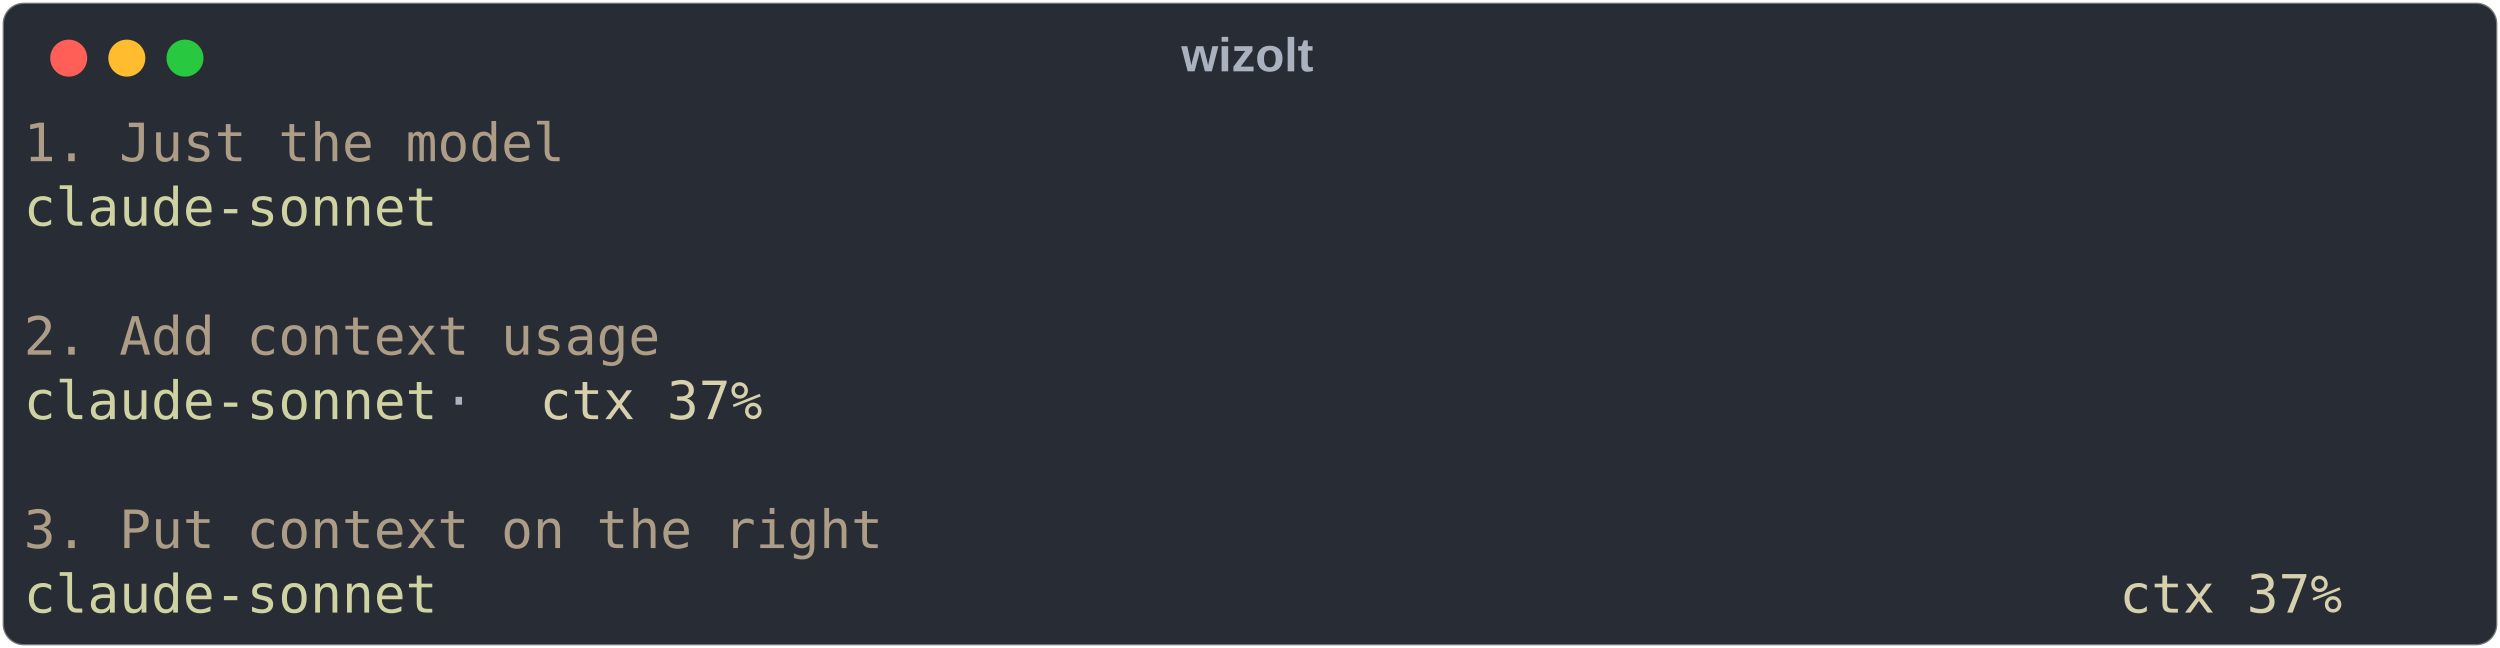
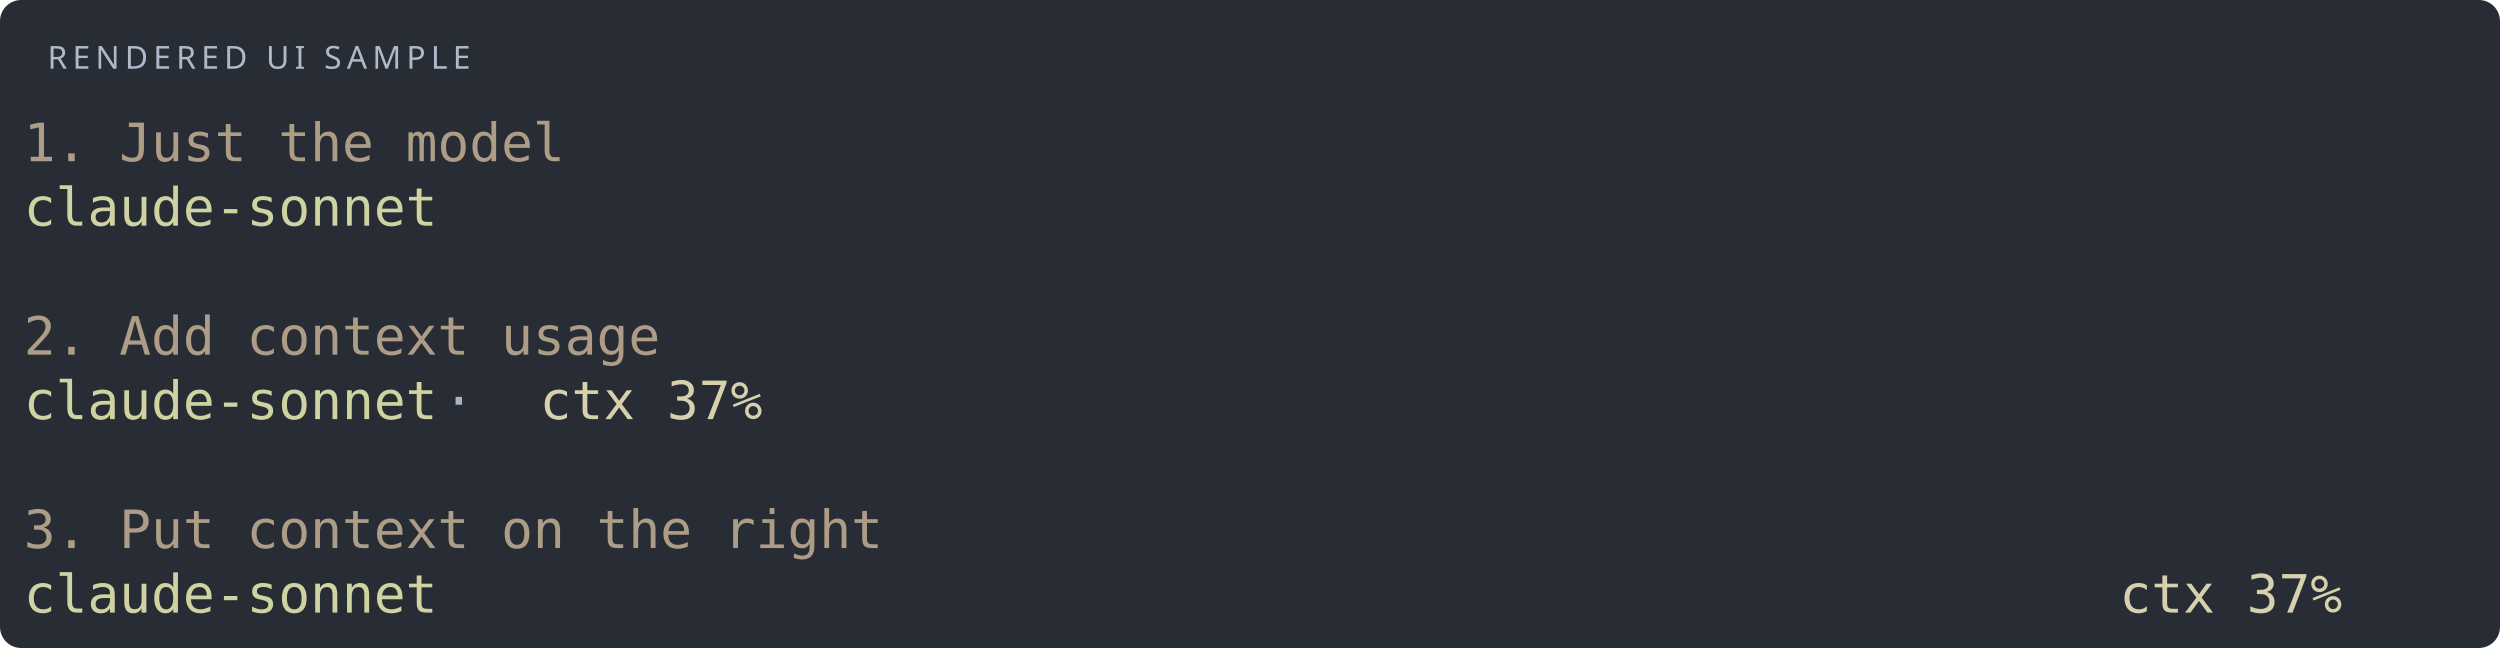
- <svg xmlns="http://www.w3.org/2000/svg" class="rich-terminal" viewBox="0 0 946 245.2">
+ <svg xmlns="http://www.w3.org/2000/svg" viewBox="0 0 946 245.2">
  <style>
- 
-     @font-face {
-         font-family: "Fira Code";
-         src: local("FiraCode-Regular"),
-                 url("https://cdnjs.cloudflare.com/ajax/libs/firacode/6.2.0/woff2/FiraCode-Regular.woff2") format("woff2"),
-                 url("https://cdnjs.cloudflare.com/ajax/libs/firacode/6.2.0/woff/FiraCode-Regular.woff") format("woff");
-         font-style: normal;
-         font-weight: 400;
-     }
-     @font-face {
-         font-family: "Fira Code";
-         src: local("FiraCode-Bold"),
-                 url("https://cdnjs.cloudflare.com/ajax/libs/firacode/6.2.0/woff2/FiraCode-Bold.woff2") format("woff2"),
-                 url("https://cdnjs.cloudflare.com/ajax/libs/firacode/6.2.0/woff/FiraCode-Bold.woff") format("woff");
-         font-style: bold;
-         font-weight: 700;
-     }
- 
-     .appearance-custom-statusbar-matrix {
-         font-family: Fira Code, monospace;
-         font-size: 20px;
-         line-height: 24.4px;
-         font-variant-east-asian: full-width;
-     }
- 
-     .appearance-custom-statusbar-title {
-         font-size: 18px;
-         font-weight: bold;
-         font-family: arial;
-     }
- 
-     .appearance-custom-statusbar-r1 { fill: #ad9d87 }
+ .appearance-custom-statusbar-matrix {font-family:monospace;font-size:20px;line-height:24.4px}
+ .appearance-custom-statusbar-r1 { fill: #ad9d87 }
.appearance-custom-statusbar-r2 { fill: #abb2bf }
.appearance-custom-statusbar-r3 { fill: #cfd3a2 }
.appearance-custom-statusbar-r4 { fill: #d6d0ad }
-     </style>
+ </style>
  <defs>
    <clipPath id="appearance-custom-statusbar-clip-terminal">
-       <rect x="0" y="0" width="926.2" height="194.2" />
+       <rect width="926.2" height="194.2" />
    </clipPath>
    <clipPath id="appearance-custom-statusbar-line-0">
      <rect x="0" y="1.5" width="927.2" height="24.65" />
    </clipPath>
    <clipPath id="appearance-custom-statusbar-line-1">
      <rect x="0" y="25.9" width="927.2" height="24.65" />
    </clipPath>
    <clipPath id="appearance-custom-statusbar-line-2">
      <rect x="0" y="50.3" width="927.2" height="24.65" />
    </clipPath>
    <clipPath id="appearance-custom-statusbar-line-3">
      <rect x="0" y="74.7" width="927.2" height="24.65" />
    </clipPath>
    <clipPath id="appearance-custom-statusbar-line-4">
      <rect x="0" y="99.1" width="927.2" height="24.65" />
    </clipPath>
    <clipPath id="appearance-custom-statusbar-line-5">
      <rect x="0" y="123.5" width="927.2" height="24.65" />
    </clipPath>
    <clipPath id="appearance-custom-statusbar-line-6">
      <rect x="0" y="147.9" width="927.2" height="24.65" />
    </clipPath>
  </defs>
-   <rect fill="#282c34" stroke="rgba(255,255,255,0.35)" stroke-width="1" x="1" y="1" width="944" height="243.2" rx="8" />
-   <text class="appearance-custom-statusbar-title" fill="#abb2bf" text-anchor="middle" x="472" y="27">wizolt</text>
-   <g transform="translate(26,22)">
-     <circle cx="0" cy="0" r="7" fill="#ff5f57" />
-     <circle cx="22" cy="0" r="7" fill="#febc2e" />
-     <circle cx="44" cy="0" r="7" fill="#28c840" />
-   </g>
+   <rect width="946" height="245.2" rx="8" fill="#282c34" />
+   <text x="18" y="26" fill="#aebac9" font-family="sans-serif" font-size="12" letter-spacing="2">RENDERED UI SAMPLE</text>
  <g transform="translate(9, 41)" clip-path="url(#appearance-custom-statusbar-clip-terminal)">
    <g class="appearance-custom-statusbar-matrix">
      <text class="appearance-custom-statusbar-r1" x="0" y="20" textLength="207.4" clip-path="url(#appearance-custom-statusbar-line-0)">1. Just the model</text>
      <text class="appearance-custom-statusbar-r2" x="927.2" y="20" textLength="12.2" clip-path="url(#appearance-custom-statusbar-line-0)">
</text>
      <text class="appearance-custom-statusbar-r3" x="0" y="44.4" textLength="158.6" clip-path="url(#appearance-custom-statusbar-line-1)">claude-sonnet</text>
      <text class="appearance-custom-statusbar-r2" x="927.2" y="44.4" textLength="12.2" clip-path="url(#appearance-custom-statusbar-line-1)">
</text>
      <text class="appearance-custom-statusbar-r2" x="927.2" y="68.8" textLength="12.2" clip-path="url(#appearance-custom-statusbar-line-2)">
</text>
      <text class="appearance-custom-statusbar-r1" x="0" y="93.2" textLength="244" clip-path="url(#appearance-custom-statusbar-line-3)">2. Add context usage</text>
      <text class="appearance-custom-statusbar-r2" x="927.2" y="93.2" textLength="12.2" clip-path="url(#appearance-custom-statusbar-line-3)">
</text>
      <text class="appearance-custom-statusbar-r3" x="0" y="117.6" textLength="158.6" clip-path="url(#appearance-custom-statusbar-line-4)">claude-sonnet</text>
      <text class="appearance-custom-statusbar-r2" x="158.6" y="117.6" textLength="36.6" clip-path="url(#appearance-custom-statusbar-line-4)"> · </text>
      <text class="appearance-custom-statusbar-r4" x="195.2" y="117.6" textLength="85.4" clip-path="url(#appearance-custom-statusbar-line-4)">ctx 37%</text>
      <text class="appearance-custom-statusbar-r2" x="927.2" y="117.6" textLength="12.2" clip-path="url(#appearance-custom-statusbar-line-4)">
</text>
      <text class="appearance-custom-statusbar-r2" x="927.2" y="142" textLength="12.2" clip-path="url(#appearance-custom-statusbar-line-5)">
</text>
      <text class="appearance-custom-statusbar-r1" x="0" y="166.4" textLength="329.4" clip-path="url(#appearance-custom-statusbar-line-6)">3. Put context on the right</text>
      <text class="appearance-custom-statusbar-r2" x="927.2" y="166.4" textLength="12.2" clip-path="url(#appearance-custom-statusbar-line-6)">
</text>
      <text class="appearance-custom-statusbar-r3" x="0" y="190.8" textLength="158.6" clip-path="url(#appearance-custom-statusbar-line-7)">claude-sonnet</text>
      <text class="appearance-custom-statusbar-r4" x="793" y="190.8" textLength="85.4" clip-path="url(#appearance-custom-statusbar-line-7)">ctx 37%</text>
      <text class="appearance-custom-statusbar-r2" x="927.2" y="190.8" textLength="12.2" clip-path="url(#appearance-custom-statusbar-line-7)">
</text>
    </g>
  </g>
</svg>
